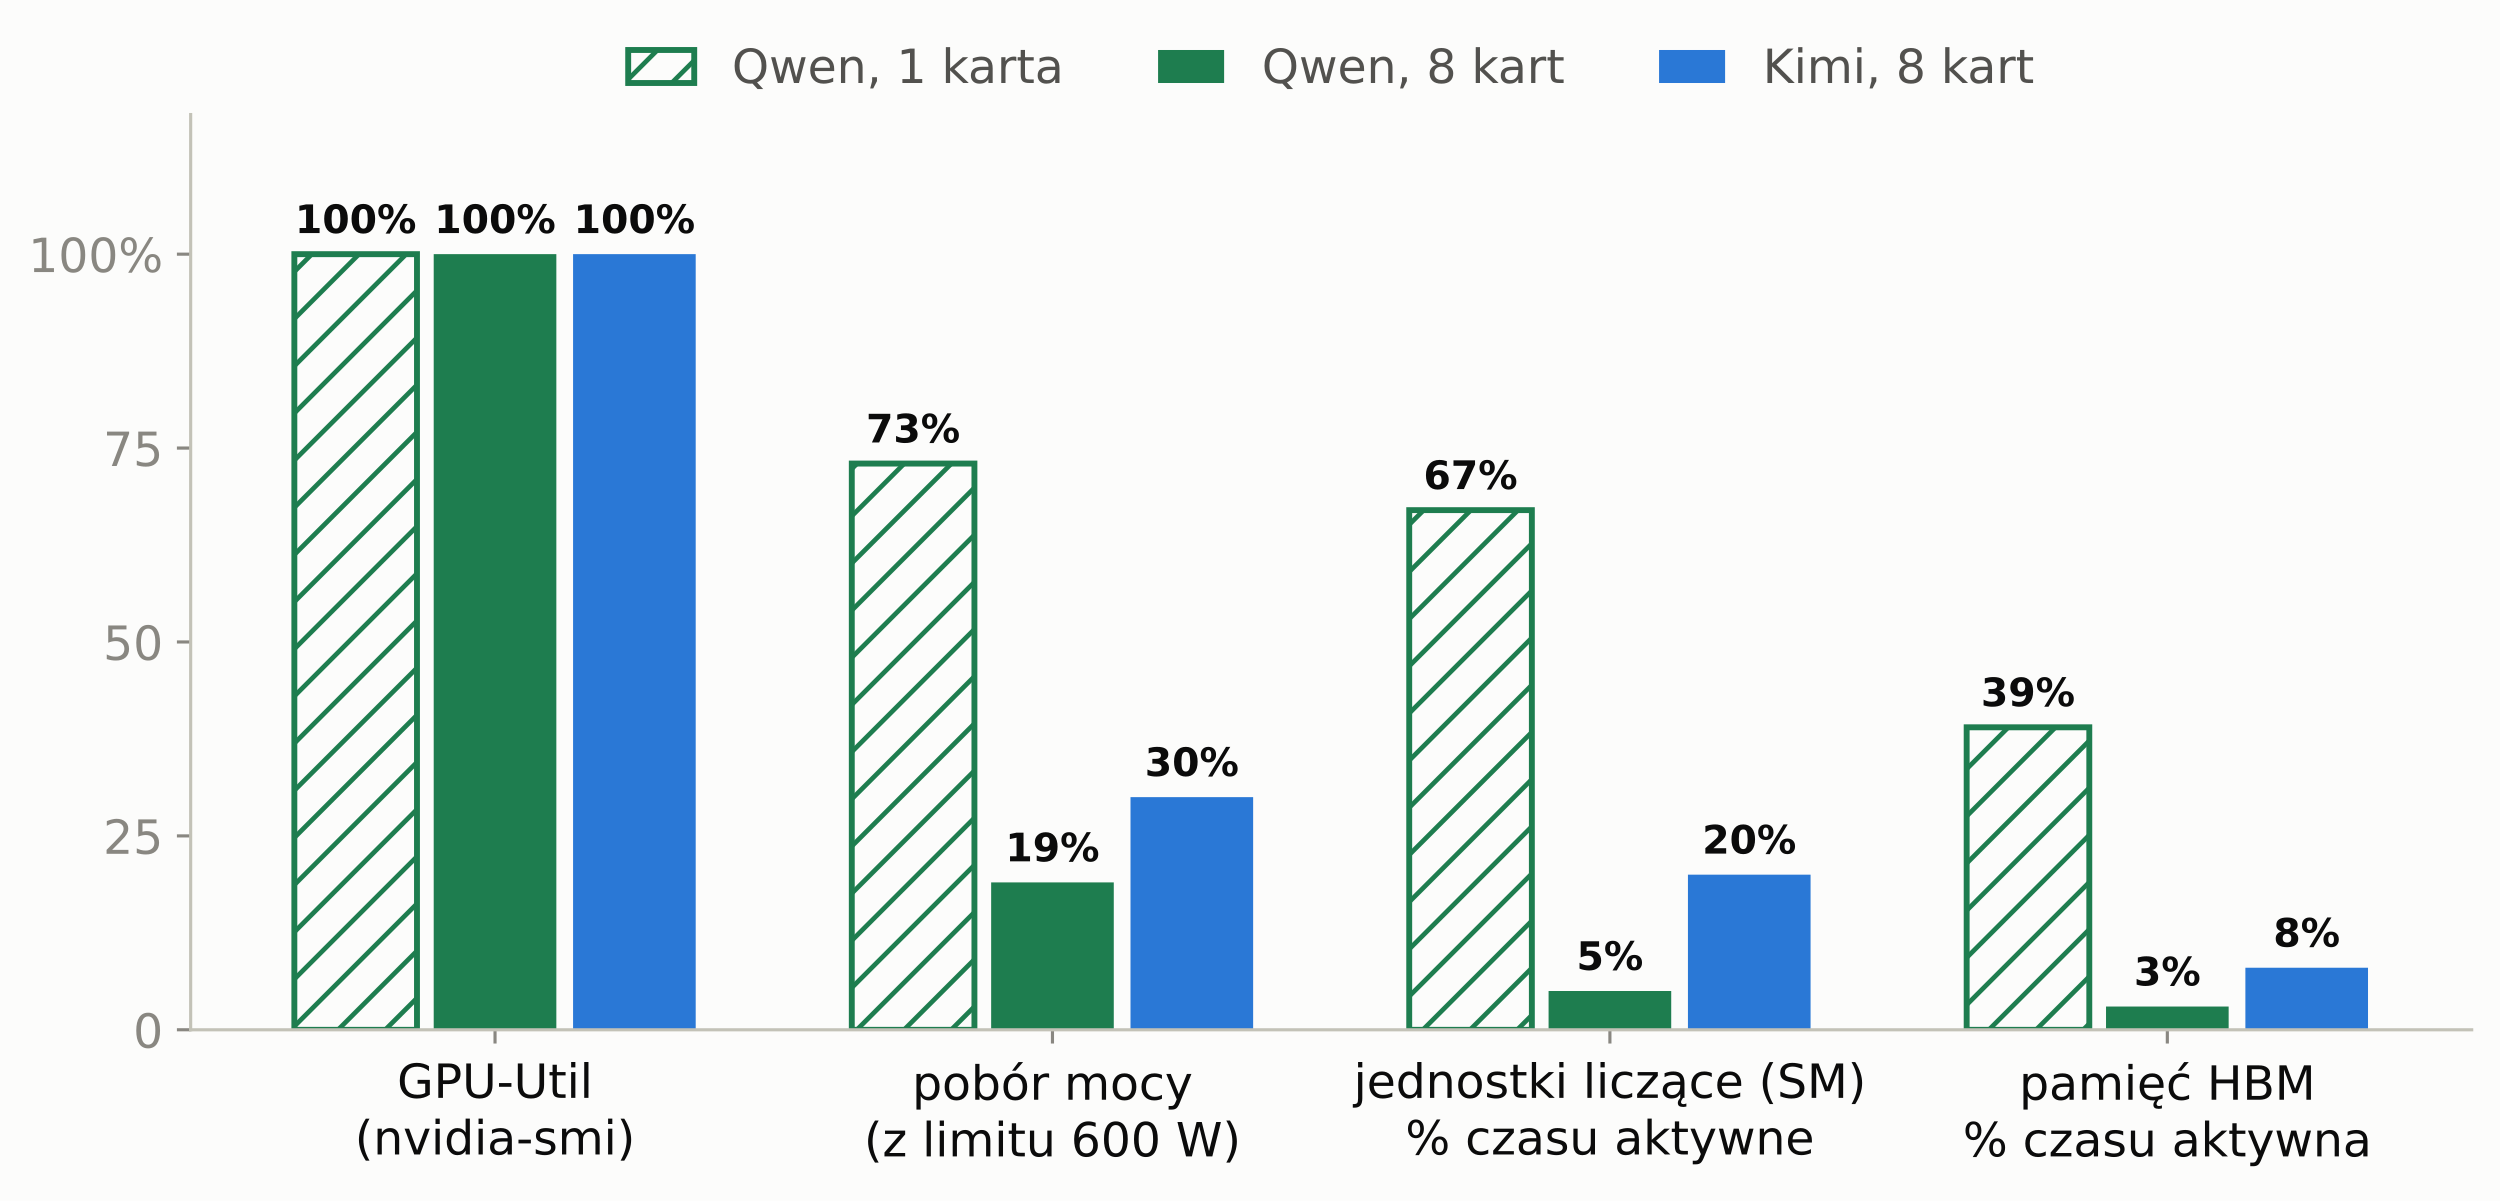
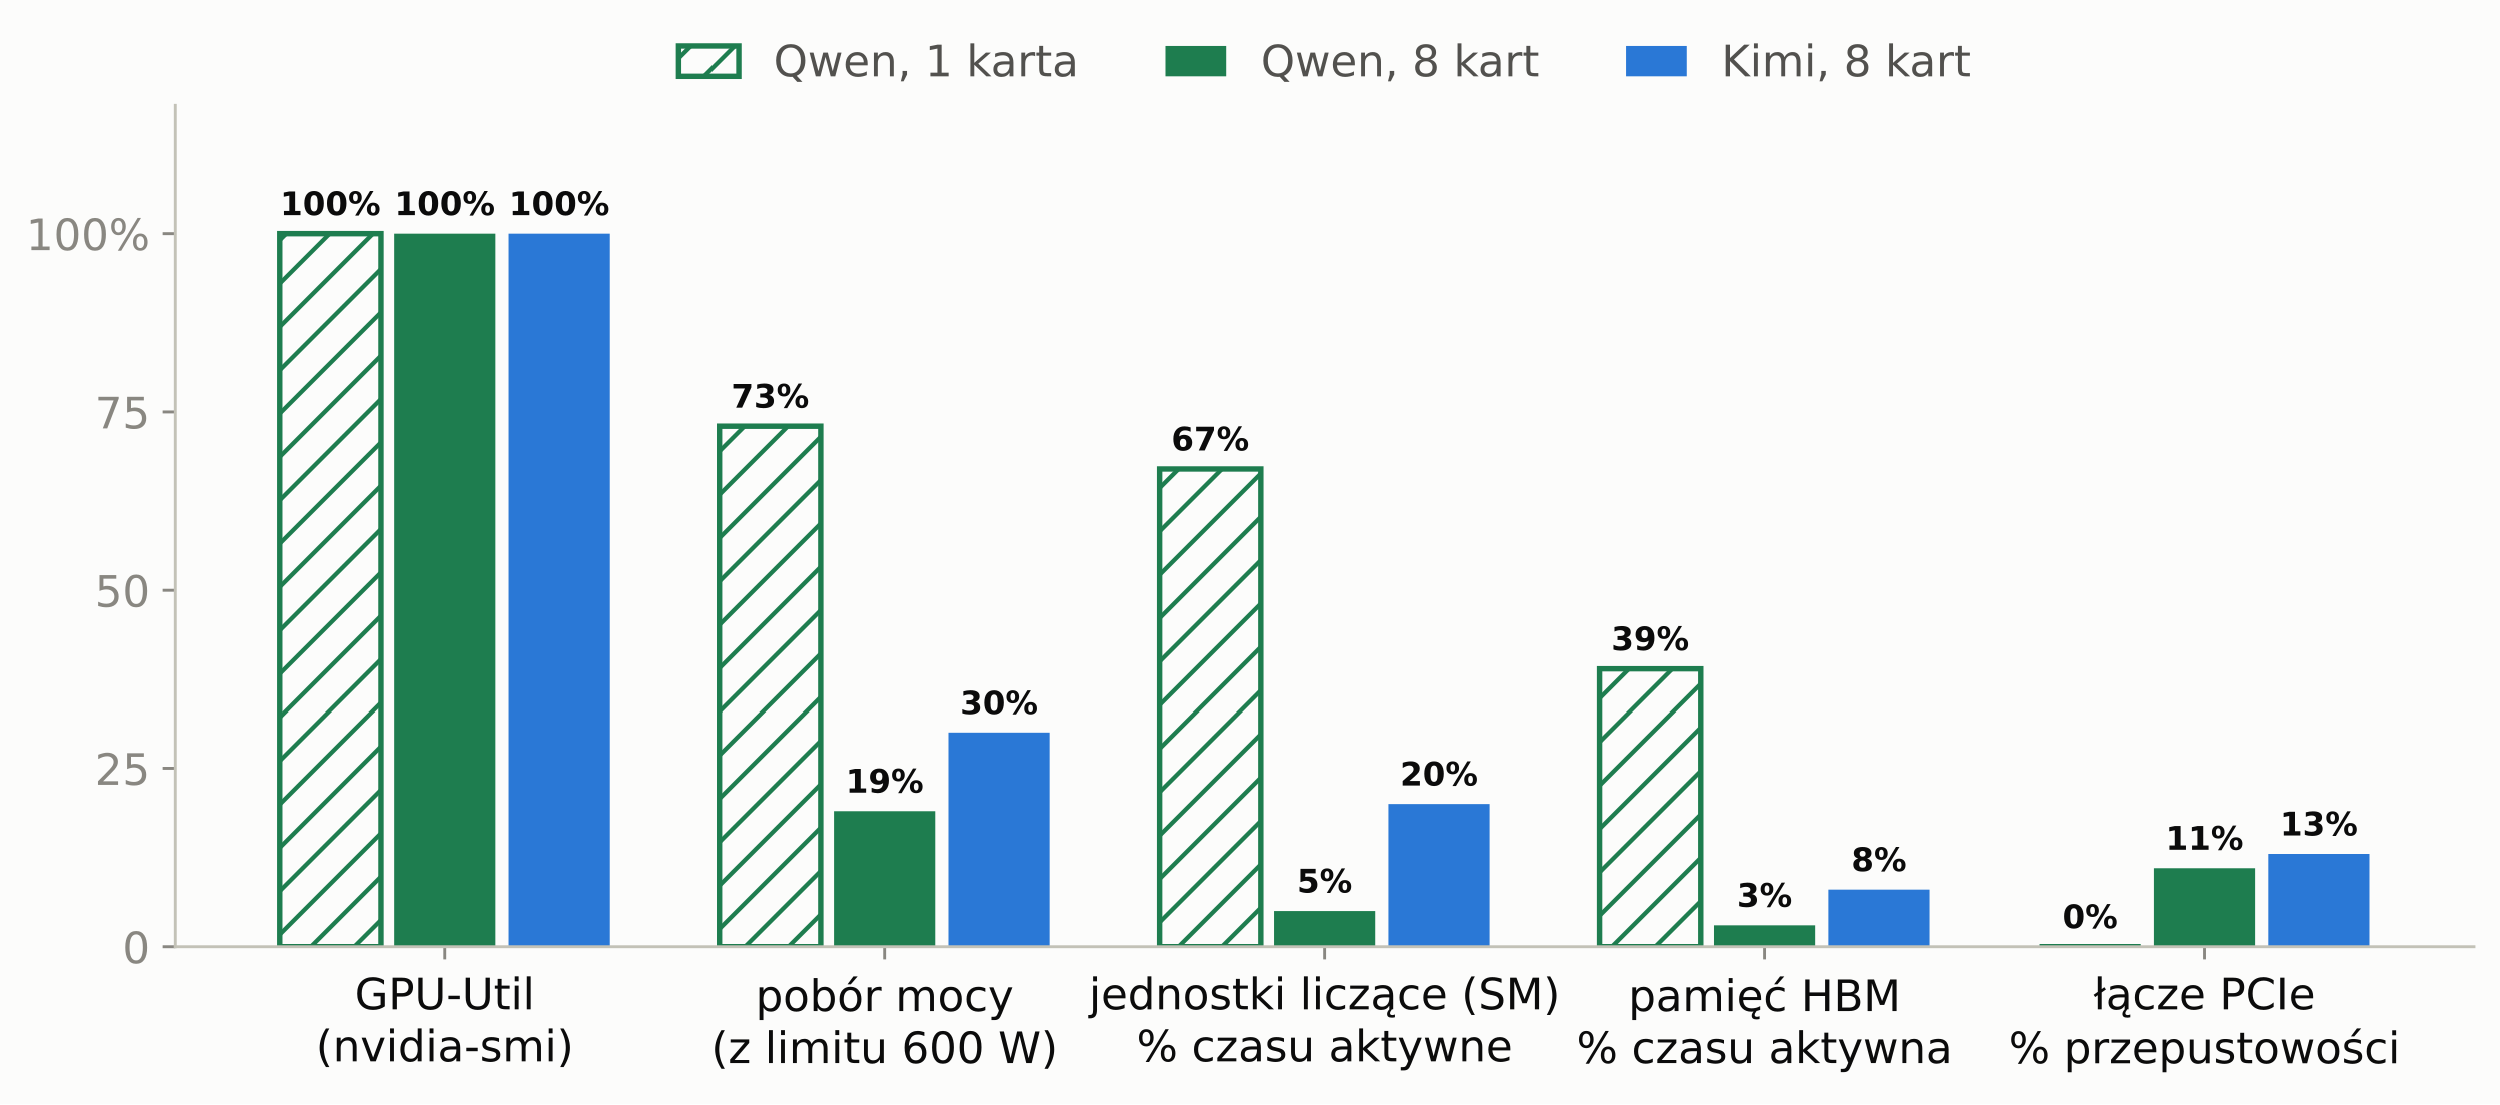
- <svg xmlns="http://www.w3.org/2000/svg" xmlns:xlink="http://www.w3.org/1999/xlink" width="636.027pt" height="305.476pt" viewBox="0 0 636.027 305.476" version="1.1">
+ <svg xmlns="http://www.w3.org/2000/svg" xmlns:xlink="http://www.w3.org/1999/xlink" width="691.827pt" height="305.518pt" viewBox="0 0 691.827 305.518" version="1.1">
  <defs>
    <style type="text/css">*{stroke-linejoin: round; stroke-linecap: butt}</style>
  </defs>
  <g id="figure_1">
    <g id="patch_1">
-       <path d="M 0 305.476 L 636.027 305.476 L 636.027 0 L 0 0 z " style="fill: #fcfcfb" />
+       <path d="M 0 305.518 L 691.827 305.518 L 691.827 0 L 0 0 z " style="fill: #fcfcfb" />
    </g>
    <g id="axes_1">
      <g id="patch_2">
-         <path d="M 48.507 261.99 L 628.827 261.99 L 628.827 29.142 L 48.507 29.142 z " style="fill: #fcfcfb" />
+         <path d="M 48.507 261.99 L 684.627 261.99 L 684.627 29.142 L 48.507 29.142 z " style="fill: #fcfcfb" />
      </g>
      <g id="matplotlib.axis_1">
        <g id="xtick_1">
          <g id="line2d_1">
            <defs>
-               <path id="m5423404113" d="M 0 0 L 0 3.5 " style="stroke: #898781; stroke-width: 0.8" />
+               <path id="mfa192e0514" d="M 0 0 L 0 3.5 " style="stroke: #898781; stroke-width: 0.8" />
            </defs>
            <g>
-               <use xlink:href="#m5423404113" x="125.94" y="261.99" style="fill: #898781; stroke: #898781; stroke-width: 0.8" />
+               <use xlink:href="#mfa192e0514" x="123.076" y="261.99" style="fill: #898781; stroke: #898781; stroke-width: 0.8" />
            </g>
          </g>
          <g id="text_1">
-             <text style="font-size: 12px; font-family: 'Segoe UI', 'DejaVu Sans', 'Arial', sans-serif; fill: #0b0b0b" transform="translate(101.0396 279.3091)">GPU-Util</text>
-             <text style="font-size: 12px; font-family: 'Segoe UI', 'DejaVu Sans', 'Arial', sans-serif; fill: #0b0b0b" transform="translate(90.28273 293.7123)">(nvidia-smi)</text>
+             <text style="font-size: 12px; font-family: 'Segoe UI', 'DejaVu Sans', 'Arial', sans-serif; fill: #0b0b0b" transform="translate(98.17597 279.3091)">GPU-Util</text>
+             <text style="font-size: 12px; font-family: 'Segoe UI', 'DejaVu Sans', 'Arial', sans-serif; fill: #0b0b0b" transform="translate(87.41909 293.7123)">(nvidia-smi)</text>
          </g>
        </g>
        <g id="xtick_2">
          <g id="line2d_2">
            <g>
-               <use xlink:href="#m5423404113" x="267.758" y="261.99" style="fill: #898781; stroke: #898781; stroke-width: 0.8" />
+               <use xlink:href="#mfa192e0514" x="244.821" y="261.99" style="fill: #898781; stroke: #898781; stroke-width: 0.8" />
            </g>
          </g>
          <g id="text_2">
-             <text style="font-size: 12px; font-family: 'Segoe UI', 'DejaVu Sans', 'Arial', sans-serif; fill: #0b0b0b" transform="translate(232.0578 279.7891)">pobór mocy</text>
-             <text style="font-size: 12px; font-family: 'Segoe UI', 'DejaVu Sans', 'Arial', sans-serif; fill: #0b0b0b" transform="translate(219.8215 294.1923)">(z limitu 600 W)</text>
+             <text style="font-size: 12px; font-family: 'Segoe UI', 'DejaVu Sans', 'Arial', sans-serif; fill: #0b0b0b" transform="translate(209.1214 279.7891)">pobór mocy</text>
+             <text style="font-size: 12px; font-family: 'Segoe UI', 'DejaVu Sans', 'Arial', sans-serif; fill: #0b0b0b" transform="translate(196.8852 294.1923)">(z limitu 600 W)</text>
          </g>
        </g>
        <g id="xtick_3">
          <g id="line2d_3">
            <g>
-               <use xlink:href="#m5423404113" x="409.576" y="261.99" style="fill: #898781; stroke: #898781; stroke-width: 0.8" />
+               <use xlink:href="#mfa192e0514" x="366.567" y="261.99" style="fill: #898781; stroke: #898781; stroke-width: 0.8" />
            </g>
          </g>
          <g id="text_3">
-             <text style="font-size: 12px; font-family: 'Segoe UI', 'DejaVu Sans', 'Arial', sans-serif; fill: #0b0b0b" transform="translate(344.3841 279.3091)">jednostki liczące (SM)</text>
-             <text style="font-size: 12px; font-family: 'Segoe UI', 'DejaVu Sans', 'Arial', sans-serif; fill: #0b0b0b" transform="translate(357.5522 293.7123)">% czasu aktywne</text>
+             <text style="font-size: 12px; font-family: 'Segoe UI', 'DejaVu Sans', 'Arial', sans-serif; fill: #0b0b0b" transform="translate(301.375 279.3091)">jednostki liczące (SM)</text>
+             <text style="font-size: 12px; font-family: 'Segoe UI', 'DejaVu Sans', 'Arial', sans-serif; fill: #0b0b0b" transform="translate(314.5431 293.7123)">% czasu aktywne</text>
          </g>
        </g>
        <g id="xtick_4">
          <g id="line2d_4">
            <g>
-               <use xlink:href="#m5423404113" x="551.394" y="261.99" style="fill: #898781; stroke: #898781; stroke-width: 0.8" />
+               <use xlink:href="#mfa192e0514" x="488.312" y="261.99" style="fill: #898781; stroke: #898781; stroke-width: 0.8" />
            </g>
          </g>
          <g id="text_4">
-             <text style="font-size: 12px; font-family: 'Segoe UI', 'DejaVu Sans', 'Arial', sans-serif; fill: #0b0b0b" transform="translate(513.6935 279.7891)">pamięć HBM</text>
-             <text style="font-size: 12px; font-family: 'Segoe UI', 'DejaVu Sans', 'Arial', sans-serif; fill: #0b0b0b" transform="translate(499.3854 294.1923)">% czasu aktywna</text>
+             <text style="font-size: 12px; font-family: 'Segoe UI', 'DejaVu Sans', 'Arial', sans-serif; fill: #0b0b0b" transform="translate(450.6117 279.7891)">pamięć HBM</text>
+             <text style="font-size: 12px; font-family: 'Segoe UI', 'DejaVu Sans', 'Arial', sans-serif; fill: #0b0b0b" transform="translate(436.3036 294.1923)">% czasu aktywna</text>
+           </g>
+         </g>
+         <g id="xtick_5">
+           <g id="line2d_5">
+             <g>
+               <use xlink:href="#mfa192e0514" x="610.058" y="261.99" style="fill: #898781; stroke: #898781; stroke-width: 0.8" />
+             </g>
+           </g>
+           <g id="text_5">
+             <text style="font-size: 12px; font-family: 'Segoe UI', 'DejaVu Sans', 'Arial', sans-serif; fill: #0b0b0b" transform="translate(579.3593 279.3091)">łącze PCIe</text>
+             <text style="font-size: 12px; font-family: 'Segoe UI', 'DejaVu Sans', 'Arial', sans-serif; fill: #0b0b0b" transform="translate(555.9031 294.2336)">% przepustowości</text>
          </g>
        </g>
      </g>
      <g id="matplotlib.axis_2">
        <g id="ytick_1">
-           <g id="line2d_5">
+           <g id="line2d_6">
            <defs>
-               <path id="mc9a84940e8" d="M 0 0 L -3.5 0 " style="stroke: #898781; stroke-width: 0.8" />
+               <path id="m276b8118fc" d="M 0 0 L -3.5 0 " style="stroke: #898781; stroke-width: 0.8" />
            </defs>
            <g>
-               <use xlink:href="#mc9a84940e8" x="48.507" y="261.99" style="fill: #898781; stroke: #898781; stroke-width: 0.8" />
-             </g>
-           </g>
-           <g id="text_5">
+               <use xlink:href="#m276b8118fc" x="48.507" y="261.99" style="fill: #898781; stroke: #898781; stroke-width: 0.8" />
+             </g>
+           </g>
+           <g id="text_6">
            <text style="font-size: 12px; font-family: 'Segoe UI', 'DejaVu Sans', 'Arial', sans-serif; text-anchor: end; fill: #898781" x="41.507" y="266.548" transform="rotate(-0 41.50688 266.5484)">0</text>
          </g>
        </g>
        <g id="ytick_2">
-           <g id="line2d_6">
-             <g>
-               <use xlink:href="#mc9a84940e8" x="48.507" y="212.658" style="fill: #898781; stroke: #898781; stroke-width: 0.8" />
-             </g>
-           </g>
-           <g id="text_6">
+           <g id="line2d_7">
+             <g>
+               <use xlink:href="#m276b8118fc" x="48.507" y="212.658" style="fill: #898781; stroke: #898781; stroke-width: 0.8" />
+             </g>
+           </g>
+           <g id="text_7">
            <text style="font-size: 12px; font-family: 'Segoe UI', 'DejaVu Sans', 'Arial', sans-serif; text-anchor: end; fill: #898781" x="41.507" y="217.216" transform="rotate(-0 41.50688 217.2161)">25</text>
          </g>
        </g>
        <g id="ytick_3">
-           <g id="line2d_7">
-             <g>
-               <use xlink:href="#mc9a84940e8" x="48.507" y="163.325" style="fill: #898781; stroke: #898781; stroke-width: 0.8" />
-             </g>
-           </g>
-           <g id="text_7">
+           <g id="line2d_8">
+             <g>
+               <use xlink:href="#m276b8118fc" x="48.507" y="163.325" style="fill: #898781; stroke: #898781; stroke-width: 0.8" />
+             </g>
+           </g>
+           <g id="text_8">
            <text style="font-size: 12px; font-family: 'Segoe UI', 'DejaVu Sans', 'Arial', sans-serif; text-anchor: end; fill: #898781" x="41.507" y="167.884" transform="rotate(-0 41.50688 167.8839)">50</text>
          </g>
        </g>
        <g id="ytick_4">
-           <g id="line2d_8">
-             <g>
-               <use xlink:href="#mc9a84940e8" x="48.507" y="113.993" style="fill: #898781; stroke: #898781; stroke-width: 0.8" />
-             </g>
-           </g>
-           <g id="text_8">
+           <g id="line2d_9">
+             <g>
+               <use xlink:href="#m276b8118fc" x="48.507" y="113.993" style="fill: #898781; stroke: #898781; stroke-width: 0.8" />
+             </g>
+           </g>
+           <g id="text_9">
            <text style="font-size: 12px; font-family: 'Segoe UI', 'DejaVu Sans', 'Arial', sans-serif; text-anchor: end; fill: #898781" x="41.507" y="118.552" transform="rotate(-0 41.50688 118.5517)">75</text>
          </g>
        </g>
        <g id="ytick_5">
-           <g id="line2d_9">
-             <g>
-               <use xlink:href="#mc9a84940e8" x="48.507" y="64.661" style="fill: #898781; stroke: #898781; stroke-width: 0.8" />
-             </g>
-           </g>
-           <g id="text_9">
+           <g id="line2d_10">
+             <g>
+               <use xlink:href="#m276b8118fc" x="48.507" y="64.661" style="fill: #898781; stroke: #898781; stroke-width: 0.8" />
+             </g>
+           </g>
+           <g id="text_10">
            <text style="font-size: 12px; font-family: 'Segoe UI', 'DejaVu Sans', 'Arial', sans-serif; text-anchor: end; fill: #898781" x="41.507" y="69.22" transform="rotate(-0 41.50688 69.21954)">100%</text>
          </g>
        </g>
      </g>
      <g id="patch_3">
-         <path d="M 74.885 261.99 L 106.085 261.99 L 106.085 64.661 L 74.885 64.661 z " clip-path="url(#p0478eaa5bf)" style="fill: url(#hfdeba9bcd3); stroke: #1e7d4f; stroke-width: 1.5; stroke-linejoin: miter" />
+         <path d="M 77.421 261.99 L 105.423 261.99 L 105.423 64.661 L 77.421 64.661 z " clip-path="url(#p9371f1dde7)" style="fill: url(#h6d3fab9e15); stroke: #1e7d4f; stroke-width: 1.5; stroke-linejoin: miter" />
      </g>
      <g id="patch_4">
-         <path d="M 216.703 261.99 L 247.903 261.99 L 247.903 117.94 L 216.703 117.94 z " clip-path="url(#p0478eaa5bf)" style="fill: url(#hfdeba9bcd3); stroke: #1e7d4f; stroke-width: 1.5; stroke-linejoin: miter" />
+         <path d="M 199.167 261.99 L 227.168 261.99 L 227.168 117.94 L 199.167 117.94 z " clip-path="url(#p9371f1dde7)" style="fill: url(#h6d3fab9e15); stroke: #1e7d4f; stroke-width: 1.5; stroke-linejoin: miter" />
      </g>
      <g id="patch_5">
-         <path d="M 358.521 261.99 L 389.721 261.99 L 389.721 129.779 L 358.521 129.779 z " clip-path="url(#p0478eaa5bf)" style="fill: url(#hfdeba9bcd3); stroke: #1e7d4f; stroke-width: 1.5; stroke-linejoin: miter" />
+         <path d="M 320.912 261.99 L 348.914 261.99 L 348.914 129.779 L 320.912 129.779 z " clip-path="url(#p9371f1dde7)" style="fill: url(#h6d3fab9e15); stroke: #1e7d4f; stroke-width: 1.5; stroke-linejoin: miter" />
      </g>
      <g id="patch_6">
-         <path d="M 500.34 261.99 L 531.54 261.99 L 531.54 185.032 L 500.34 185.032 z " clip-path="url(#p0478eaa5bf)" style="fill: url(#hfdeba9bcd3); stroke: #1e7d4f; stroke-width: 1.5; stroke-linejoin: miter" />
+         <path d="M 442.658 261.99 L 470.659 261.99 L 470.659 185.032 L 442.658 185.032 z " clip-path="url(#p9371f1dde7)" style="fill: url(#h6d3fab9e15); stroke: #1e7d4f; stroke-width: 1.5; stroke-linejoin: miter" />
      </g>
      <g id="patch_7">
-         <path d="M 110.34 261.99 L 141.54 261.99 L 141.54 64.661 L 110.34 64.661 z " clip-path="url(#p0478eaa5bf)" style="fill: #1e7d4f" />
+         <path d="M 564.403 261.99 L 592.405 261.99 L 592.405 261.99 L 564.403 261.99 z " clip-path="url(#p9371f1dde7)" style="fill: url(#h6d3fab9e15); stroke: #1e7d4f; stroke-width: 1.5; stroke-linejoin: miter" />
      </g>
      <g id="patch_8">
-         <path d="M 252.158 261.99 L 283.358 261.99 L 283.358 224.497 L 252.158 224.497 z " clip-path="url(#p0478eaa5bf)" style="fill: #1e7d4f" />
+         <path d="M 109.075 261.99 L 137.077 261.99 L 137.077 64.661 L 109.075 64.661 z " clip-path="url(#p9371f1dde7)" style="fill: #1e7d4f" />
      </g>
      <g id="patch_9">
-         <path d="M 393.976 261.99 L 425.176 261.99 L 425.176 252.123 L 393.976 252.123 z " clip-path="url(#p0478eaa5bf)" style="fill: #1e7d4f" />
+         <path d="M 230.821 261.99 L 258.822 261.99 L 258.822 224.497 L 230.821 224.497 z " clip-path="url(#p9371f1dde7)" style="fill: #1e7d4f" />
      </g>
      <g id="patch_10">
-         <path d="M 535.794 261.99 L 566.994 261.99 L 566.994 256.07 L 535.794 256.07 z " clip-path="url(#p0478eaa5bf)" style="fill: #1e7d4f" />
+         <path d="M 352.566 261.99 L 380.568 261.99 L 380.568 252.123 L 352.566 252.123 z " clip-path="url(#p9371f1dde7)" style="fill: #1e7d4f" />
      </g>
      <g id="patch_11">
-         <path d="M 145.794 261.99 L 176.994 261.99 L 176.994 64.661 L 145.794 64.661 z " clip-path="url(#p0478eaa5bf)" style="fill: #2a78d6" />
+         <path d="M 474.312 261.99 L 502.313 261.99 L 502.313 256.07 L 474.312 256.07 z " clip-path="url(#p9371f1dde7)" style="fill: #1e7d4f" />
      </g>
      <g id="patch_12">
-         <path d="M 287.612 261.99 L 318.812 261.99 L 318.812 202.791 L 287.612 202.791 z " clip-path="url(#p0478eaa5bf)" style="fill: #2a78d6" />
+         <path d="M 596.057 261.99 L 624.059 261.99 L 624.059 240.284 L 596.057 240.284 z " clip-path="url(#p9371f1dde7)" style="fill: #1e7d4f" />
      </g>
      <g id="patch_13">
-         <path d="M 429.431 261.99 L 460.631 261.99 L 460.631 222.524 L 429.431 222.524 z " clip-path="url(#p0478eaa5bf)" style="fill: #2a78d6" />
+         <path d="M 140.729 261.99 L 168.731 261.99 L 168.731 64.661 L 140.729 64.661 z " clip-path="url(#p9371f1dde7)" style="fill: #2a78d6" />
      </g>
      <g id="patch_14">
-         <path d="M 571.249 261.99 L 602.449 261.99 L 602.449 246.203 L 571.249 246.203 z " clip-path="url(#p0478eaa5bf)" style="fill: #2a78d6" />
+         <path d="M 262.475 261.99 L 290.476 261.99 L 290.476 202.791 L 262.475 202.791 z " clip-path="url(#p9371f1dde7)" style="fill: #2a78d6" />
      </g>
      <g id="patch_15">
+         <path d="M 384.22 261.99 L 412.221 261.99 L 412.221 222.524 L 384.22 222.524 z " clip-path="url(#p9371f1dde7)" style="fill: #2a78d6" />
+       </g>
+       <g id="patch_16">
+         <path d="M 505.965 261.99 L 533.967 261.99 L 533.967 246.203 L 505.965 246.203 z " clip-path="url(#p9371f1dde7)" style="fill: #2a78d6" />
+       </g>
+       <g id="patch_17">
+         <path d="M 627.711 261.99 L 655.712 261.99 L 655.712 236.337 L 627.711 236.337 z " clip-path="url(#p9371f1dde7)" style="fill: #2a78d6" />
+       </g>
+       <g id="patch_18">
        <path d="M 48.507 261.99 L 48.507 29.142 " style="fill: none; stroke: #c3c2b7; stroke-width: 0.8; stroke-linejoin: miter; stroke-linecap: square" />
      </g>
-       <g id="patch_16">
-         <path d="M 48.507 261.99 L 628.827 261.99 " style="fill: none; stroke: #c3c2b7; stroke-width: 0.8; stroke-linejoin: miter; stroke-linecap: square" />
-       </g>
-       <g id="text_10">
-         <text style="font-weight: 600; font-size: 10px; font-family: 'Segoe UI', 'DejaVu Sans', 'Arial', sans-serif; text-anchor: middle; fill: #0b0b0b" x="90.485" y="59.299" transform="rotate(-0 90.48506 59.29867)">100%</text>
+       <g id="patch_19">
+         <path d="M 48.507 261.99 L 684.627 261.99 " style="fill: none; stroke: #c3c2b7; stroke-width: 0.8; stroke-linejoin: miter; stroke-linecap: square" />
      </g>
      <g id="text_11">
-         <text style="font-weight: 600; font-size: 10px; font-family: 'Segoe UI', 'DejaVu Sans', 'Arial', sans-serif; text-anchor: middle; fill: #0b0b0b" x="232.303" y="112.577" transform="rotate(-0 232.3032 112.5774)">73%</text>
+         <text style="font-weight: 600; font-size: 9px; font-family: 'Segoe UI', 'DejaVu Sans', 'Arial', sans-serif; text-anchor: middle; fill: #0b0b0b" x="91.422" y="59.539" transform="rotate(-0 91.42215 59.5389)">100%</text>
      </g>
      <g id="text_12">
-         <text style="font-weight: 600; font-size: 10px; font-family: 'Segoe UI', 'DejaVu Sans', 'Arial', sans-serif; text-anchor: middle; fill: #0b0b0b" x="374.121" y="124.417" transform="rotate(-0 374.1214 124.4172)">67%</text>
+         <text style="font-weight: 600; font-size: 9px; font-family: 'Segoe UI', 'DejaVu Sans', 'Arial', sans-serif; text-anchor: middle; fill: #0b0b0b" x="213.168" y="112.818" transform="rotate(-0 213.1676 112.8177)">73%</text>
      </g>
      <g id="text_13">
-         <text style="font-weight: 600; font-size: 10px; font-family: 'Segoe UI', 'DejaVu Sans', 'Arial', sans-serif; text-anchor: middle; fill: #0b0b0b" x="515.94" y="179.669" transform="rotate(-0 515.9396 179.6692)">39%</text>
+         <text style="font-weight: 600; font-size: 9px; font-family: 'Segoe UI', 'DejaVu Sans', 'Arial', sans-serif; text-anchor: middle; fill: #0b0b0b" x="334.913" y="124.657" transform="rotate(-0 334.9131 124.6574)">67%</text>
      </g>
      <g id="text_14">
-         <text style="font-weight: 600; font-size: 10px; font-family: 'Segoe UI', 'DejaVu Sans', 'Arial', sans-serif; text-anchor: middle; fill: #0b0b0b" x="125.94" y="59.299" transform="rotate(-0 125.9396 59.29867)">100%</text>
+         <text style="font-weight: 600; font-size: 9px; font-family: 'Segoe UI', 'DejaVu Sans', 'Arial', sans-serif; text-anchor: middle; fill: #0b0b0b" x="456.659" y="179.909" transform="rotate(-0 456.6585 179.9095)">39%</text>
      </g>
      <g id="text_15">
-         <text style="font-weight: 600; font-size: 10px; font-family: 'Segoe UI', 'DejaVu Sans', 'Arial', sans-serif; text-anchor: middle; fill: #0b0b0b" x="267.758" y="219.135" transform="rotate(-0 267.7578 219.135)">19%</text>
+         <text style="font-weight: 600; font-size: 9px; font-family: 'Segoe UI', 'DejaVu Sans', 'Arial', sans-serif; text-anchor: middle; fill: #0b0b0b" x="578.404" y="256.868" transform="rotate(-0 578.404 256.8677)">0%</text>
      </g>
      <g id="text_16">
-         <text style="font-weight: 600; font-size: 10px; font-family: 'Segoe UI', 'DejaVu Sans', 'Arial', sans-serif; text-anchor: middle; fill: #0b0b0b" x="409.576" y="246.761" transform="rotate(-0 409.576 246.761)">5%</text>
+         <text style="font-weight: 600; font-size: 9px; font-family: 'Segoe UI', 'DejaVu Sans', 'Arial', sans-serif; text-anchor: middle; fill: #0b0b0b" x="123.076" y="59.539" transform="rotate(-0 123.076 59.5389)">100%</text>
      </g>
      <g id="text_17">
-         <text style="font-weight: 600; font-size: 10px; font-family: 'Segoe UI', 'DejaVu Sans', 'Arial', sans-serif; text-anchor: middle; fill: #0b0b0b" x="551.394" y="250.708" transform="rotate(-0 551.3941 250.7076)">3%</text>
+         <text style="font-weight: 600; font-size: 9px; font-family: 'Segoe UI', 'DejaVu Sans', 'Arial', sans-serif; text-anchor: middle; fill: #0b0b0b" x="244.821" y="219.375" transform="rotate(-0 244.8214 219.3752)">19%</text>
      </g>
      <g id="text_18">
-         <text style="font-weight: 600; font-size: 10px; font-family: 'Segoe UI', 'DejaVu Sans', 'Arial', sans-serif; text-anchor: middle; fill: #0b0b0b" x="161.394" y="59.299" transform="rotate(-0 161.3941 59.29867)">100%</text>
+         <text style="font-weight: 600; font-size: 9px; font-family: 'Segoe UI', 'DejaVu Sans', 'Arial', sans-serif; text-anchor: middle; fill: #0b0b0b" x="366.567" y="247.001" transform="rotate(-0 366.5669 247.0013)">5%</text>
      </g>
      <g id="text_19">
-         <text style="font-weight: 600; font-size: 10px; font-family: 'Segoe UI', 'DejaVu Sans', 'Arial', sans-serif; text-anchor: middle; fill: #0b0b0b" x="303.212" y="197.429" transform="rotate(-0 303.2123 197.4288)">30%</text>
+         <text style="font-weight: 600; font-size: 9px; font-family: 'Segoe UI', 'DejaVu Sans', 'Arial', sans-serif; text-anchor: middle; fill: #0b0b0b" x="488.312" y="250.948" transform="rotate(-0 488.3123 250.9479)">3%</text>
      </g>
      <g id="text_20">
-         <text style="font-weight: 600; font-size: 10px; font-family: 'Segoe UI', 'DejaVu Sans', 'Arial', sans-serif; text-anchor: middle; fill: #0b0b0b" x="445.031" y="217.162" transform="rotate(-0 445.0305 217.1617)">20%</text>
+         <text style="font-weight: 600; font-size: 9px; font-family: 'Segoe UI', 'DejaVu Sans', 'Arial', sans-serif; text-anchor: middle; fill: #0b0b0b" x="610.058" y="235.162" transform="rotate(-0 610.0578 235.1615)">11%</text>
      </g>
      <g id="text_21">
-         <text style="font-weight: 600; font-size: 10px; font-family: 'Segoe UI', 'DejaVu Sans', 'Arial', sans-serif; text-anchor: middle; fill: #0b0b0b" x="586.849" y="240.841" transform="rotate(-0 586.8487 240.8412)">8%</text>
+         <text style="font-weight: 600; font-size: 9px; font-family: 'Segoe UI', 'DejaVu Sans', 'Arial', sans-serif; text-anchor: middle; fill: #0b0b0b" x="154.73" y="59.539" transform="rotate(-0 154.7298 59.5389)">100%</text>
+       </g>
+       <g id="text_22">
+         <text style="font-weight: 600; font-size: 9px; font-family: 'Segoe UI', 'DejaVu Sans', 'Arial', sans-serif; text-anchor: middle; fill: #0b0b0b" x="276.475" y="197.669" transform="rotate(-0 276.4752 197.6691)">30%</text>
+       </g>
+       <g id="text_23">
+         <text style="font-weight: 600; font-size: 9px; font-family: 'Segoe UI', 'DejaVu Sans', 'Arial', sans-serif; text-anchor: middle; fill: #0b0b0b" x="398.221" y="217.402" transform="rotate(-0 398.2207 217.402)">20%</text>
+       </g>
+       <g id="text_24">
+         <text style="font-weight: 600; font-size: 9px; font-family: 'Segoe UI', 'DejaVu Sans', 'Arial', sans-serif; text-anchor: middle; fill: #0b0b0b" x="519.966" y="241.081" transform="rotate(-0 519.9661 241.0814)">8%</text>
+       </g>
+       <g id="text_25">
+         <text style="font-weight: 600; font-size: 9px; font-family: 'Segoe UI', 'DejaVu Sans', 'Arial', sans-serif; text-anchor: middle; fill: #0b0b0b" x="641.712" y="231.215" transform="rotate(-0 641.7116 231.215)">13%</text>
      </g>
      <g id="legend_1">
-         <g id="patch_17">
-           <path d="M 159.819 21.118 L 176.619 21.118 L 176.619 12.718 L 159.819 12.718 z " style="fill: url(#hfdeba9bcd3); stroke: #1e7d4f; stroke-width: 1.5; stroke-linejoin: miter" />
-         </g>
-         <g id="text_22">
-           <text style="font-size: 12px; font-family: 'Segoe UI', 'DejaVu Sans', 'Arial', sans-serif; text-anchor: start; fill: #52514e" x="186.219" y="21.118" transform="rotate(-0 186.2191 21.11812)">Qwen, 1 karta</text>
-         </g>
-         <g id="patch_18">
-           <path d="M 294.628 21.118 L 311.428 21.118 L 311.428 12.718 L 294.628 12.718 z " style="fill: #1e7d4f" />
-         </g>
-         <g id="text_23">
-           <text style="font-size: 12px; font-family: 'Segoe UI', 'DejaVu Sans', 'Arial', sans-serif; text-anchor: start; fill: #52514e" x="321.028" y="21.118" transform="rotate(-0 321.0278 21.11812)">Qwen, 8 kart</text>
-         </g>
-         <g id="patch_19">
-           <path d="M 422.083 21.118 L 438.883 21.118 L 438.883 12.718 L 422.083 12.718 z " style="fill: #2a78d6" />
-         </g>
-         <g id="text_24">
-           <text style="font-size: 12px; font-family: 'Segoe UI', 'DejaVu Sans', 'Arial', sans-serif; text-anchor: start; fill: #52514e" x="448.483" y="21.118" transform="rotate(-0 448.4828 21.11812)">Kimi, 8 kart</text>
+         <g id="patch_20">
+           <path d="M 187.719 21.118 L 204.519 21.118 L 204.519 12.718 L 187.719 12.718 z " style="fill: url(#h6d3fab9e15); stroke: #1e7d4f; stroke-width: 1.5; stroke-linejoin: miter" />
+         </g>
+         <g id="text_26">
+           <text style="font-size: 12px; font-family: 'Segoe UI', 'DejaVu Sans', 'Arial', sans-serif; text-anchor: start; fill: #52514e" x="214.119" y="21.118" transform="rotate(-0 214.1191 21.11812)">Qwen, 1 karta</text>
+         </g>
+         <g id="patch_21">
+           <path d="M 322.528 21.118 L 339.328 21.118 L 339.328 12.718 L 322.528 12.718 z " style="fill: #1e7d4f" />
+         </g>
+         <g id="text_27">
+           <text style="font-size: 12px; font-family: 'Segoe UI', 'DejaVu Sans', 'Arial', sans-serif; text-anchor: start; fill: #52514e" x="348.928" y="21.118" transform="rotate(-0 348.9278 21.11812)">Qwen, 8 kart</text>
+         </g>
+         <g id="patch_22">
+           <path d="M 449.983 21.118 L 466.783 21.118 L 466.783 12.718 L 449.983 12.718 z " style="fill: #2a78d6" />
+         </g>
+         <g id="text_28">
+           <text style="font-size: 12px; font-family: 'Segoe UI', 'DejaVu Sans', 'Arial', sans-serif; text-anchor: start; fill: #52514e" x="476.383" y="21.118" transform="rotate(-0 476.3828 21.11812)">Kimi, 8 kart</text>
        </g>
      </g>
    </g>
  </g>
  <defs>
-     <clipPath id="p0478eaa5bf">
-       <rect x="48.507" y="29.142" width="580.32" height="232.848" />
+     <clipPath id="p9371f1dde7">
+       <rect x="48.507" y="29.142" width="636.12" height="232.848" />
    </clipPath>
  </defs>
  <defs>
-     <pattern id="hfdeba9bcd3" patternUnits="userSpaceOnUse" x="0" y="0" width="72" height="72">
+     <pattern id="h6d3fab9e15" patternUnits="userSpaceOnUse" x="0" y="0" width="72" height="72">
      <rect x="0" y="0" width="73" height="73" fill="#fcfcfb" />
      <path d="M -36 36 L 36 -36 M -30 42 L 42 -30 M -24 48 L 48 -24 M -18 54 L 54 -18 M -12 60 L 60 -12 M -6 66 L 66 -6 M 0 72 L 72 0 M 6 78 L 78 6 M 12 84 L 84 12 M 18 90 L 90 18 M 24 96 L 96 24 M 30 102 L 102 30 M 36 108 L 108 36 " style="fill: #1e7d4f; stroke: #1e7d4f; stroke-width: 1.2; stroke-linecap: butt; stroke-linejoin: miter" />
    </pattern>
  </defs>
</svg>
